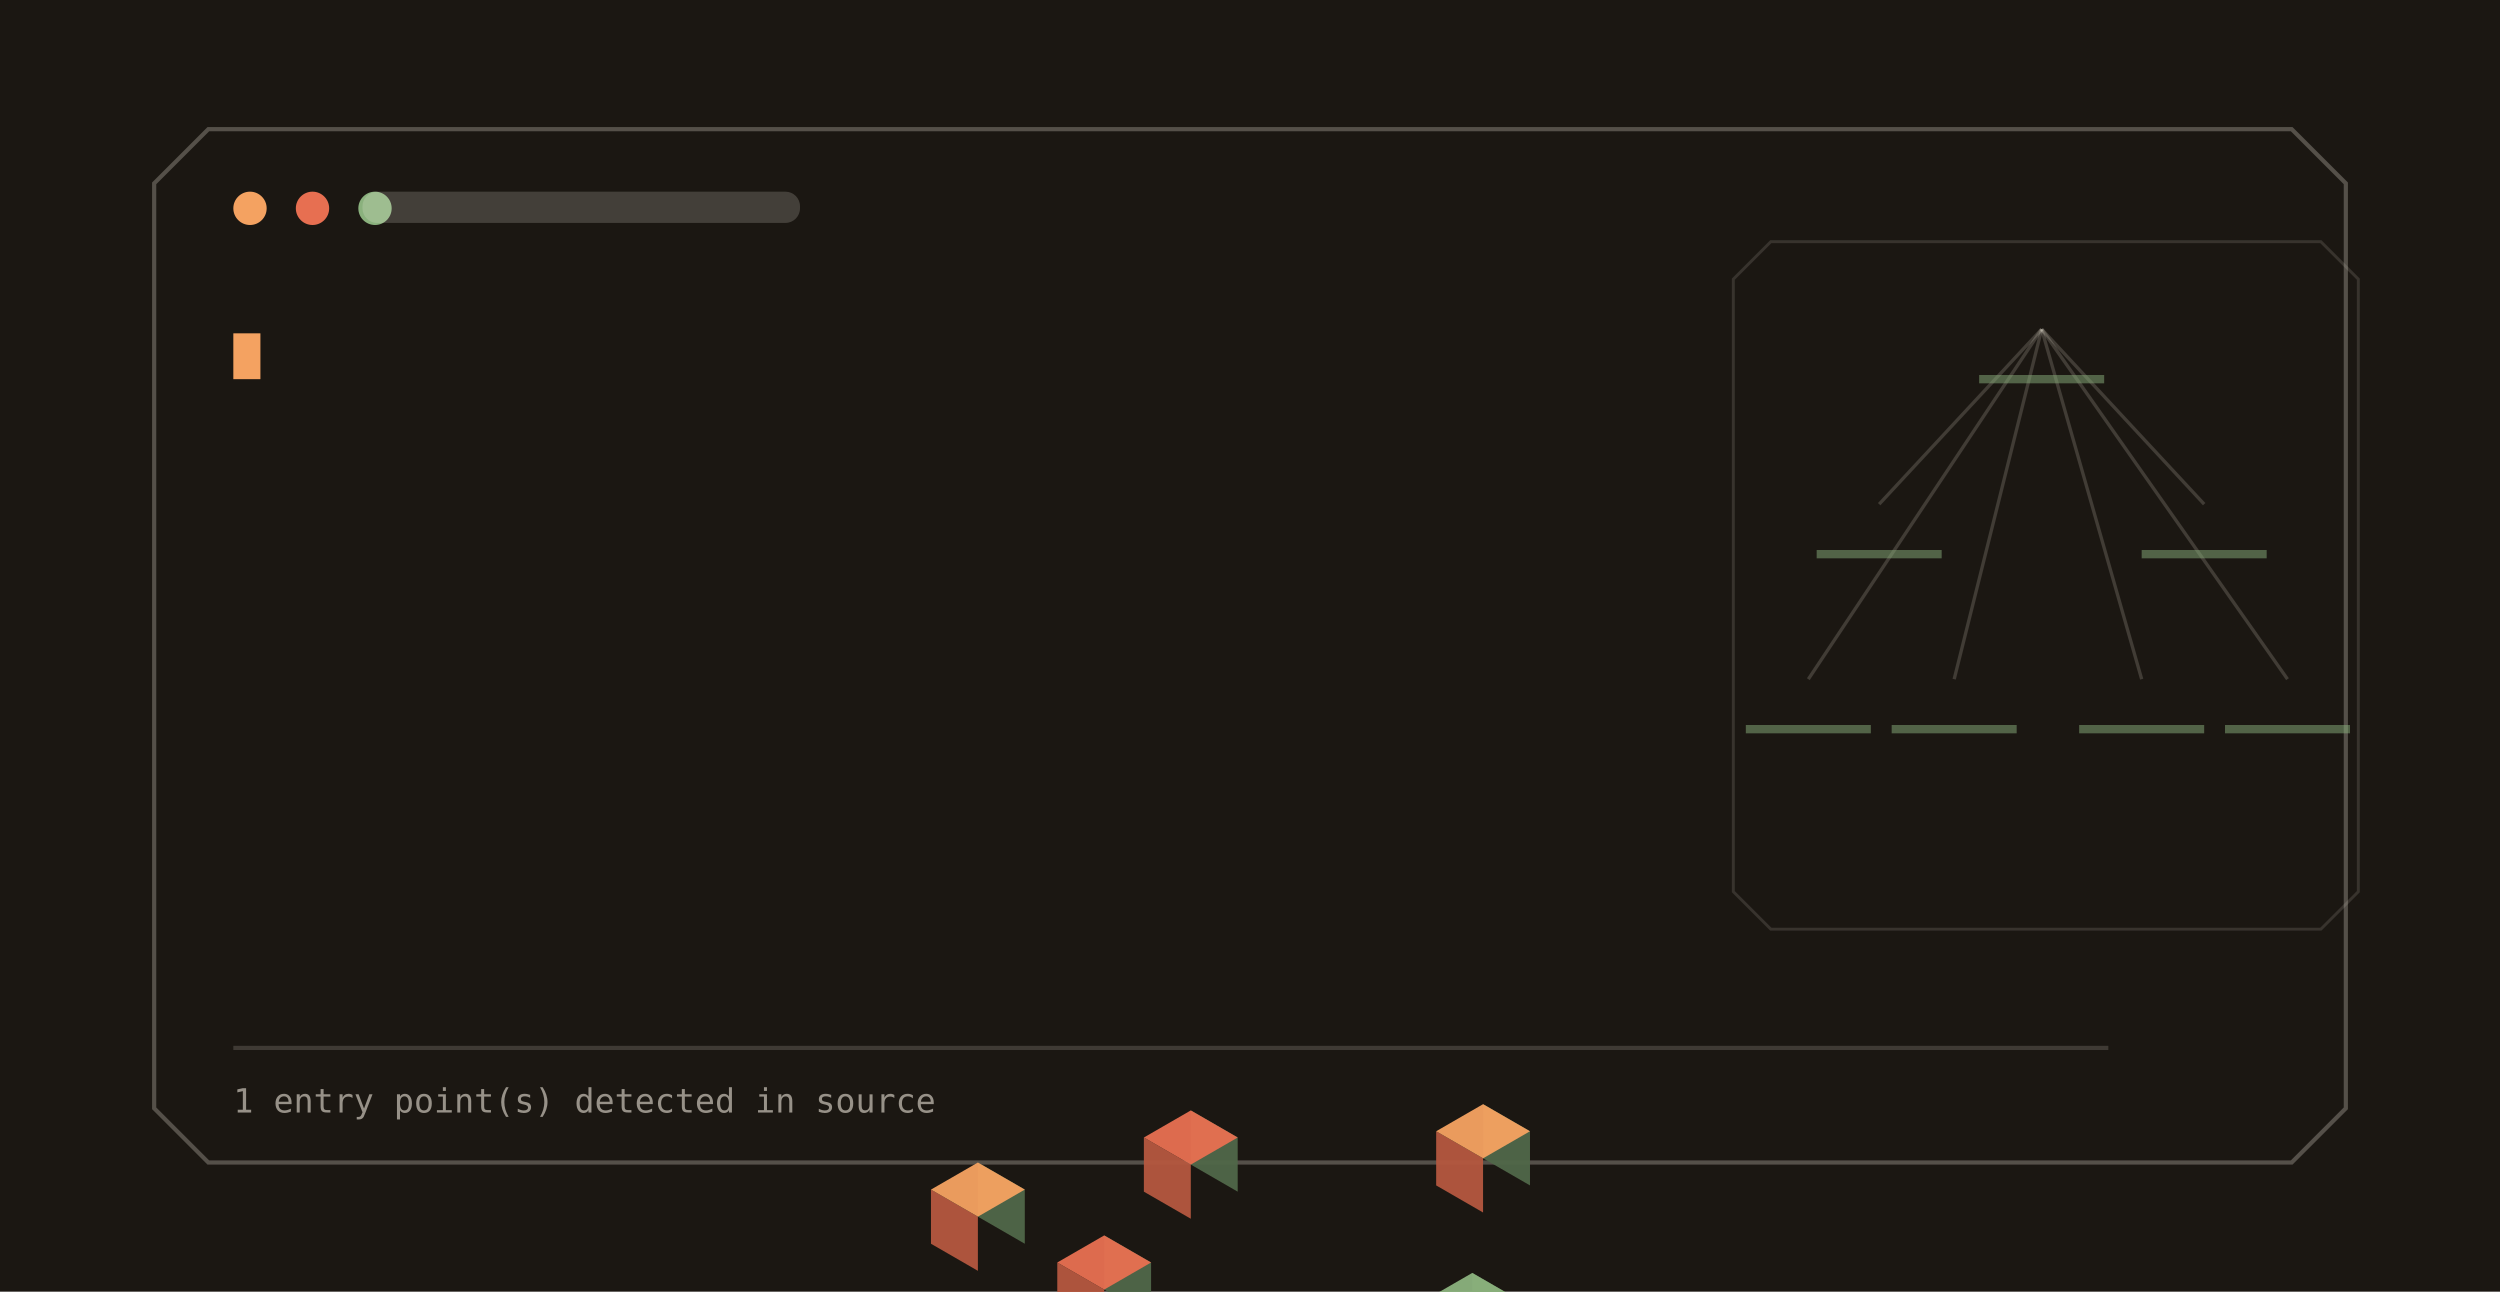
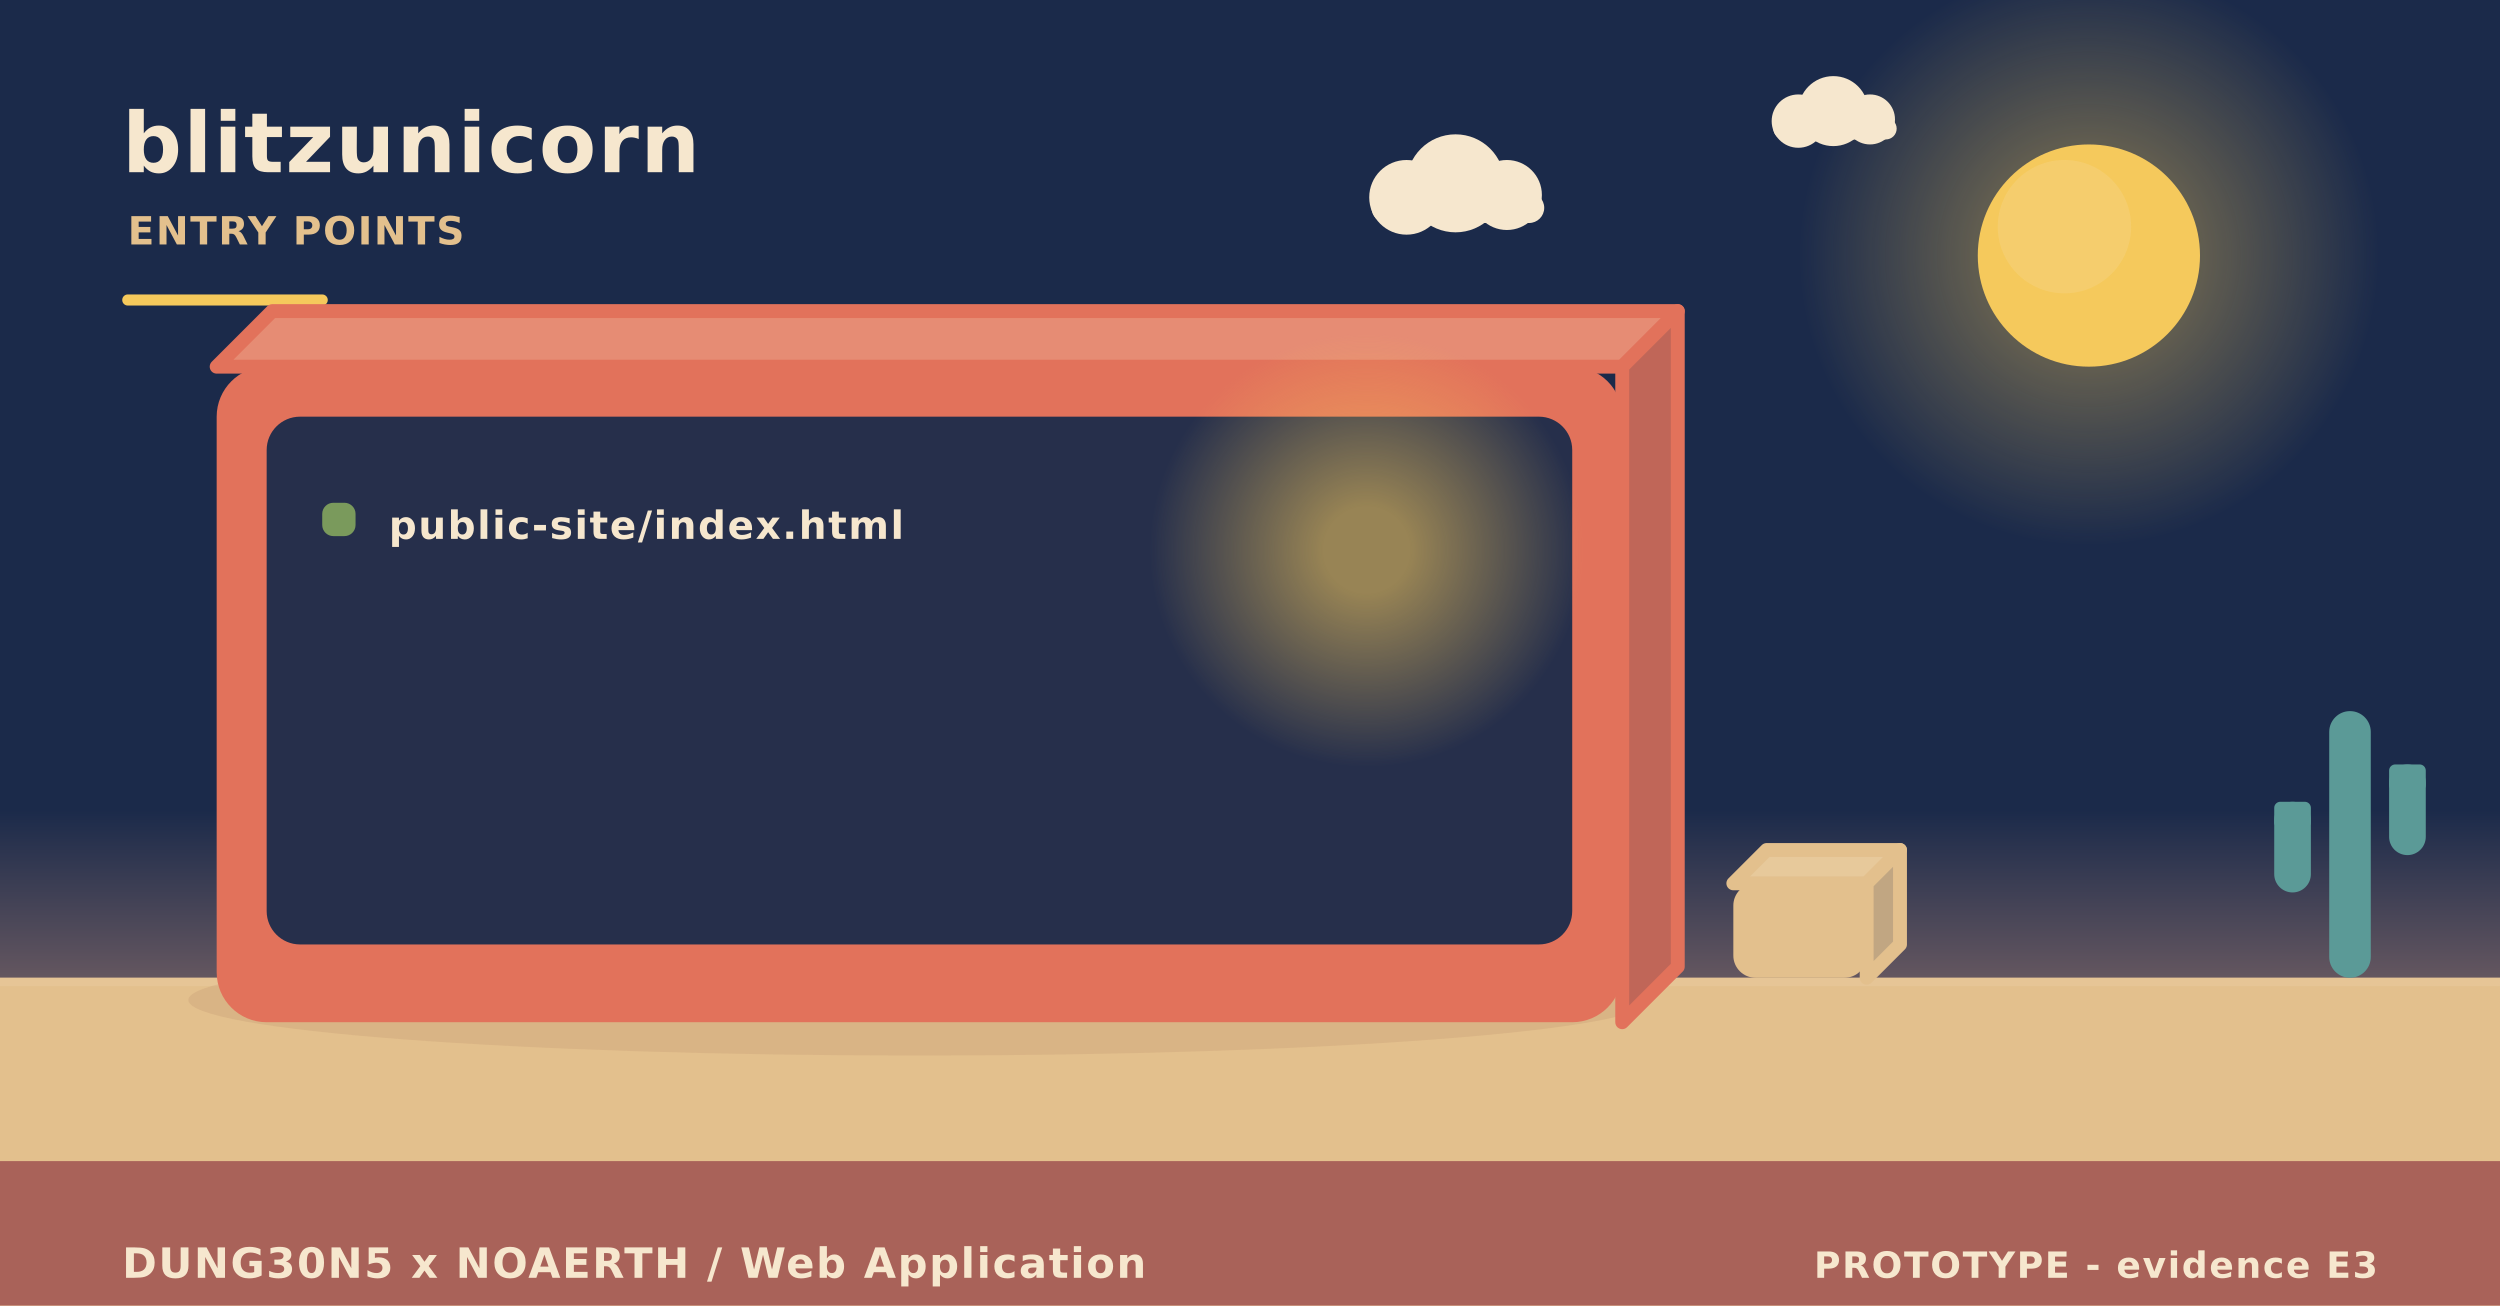
- <svg xmlns="http://www.w3.org/2000/svg" viewBox="0 0 1200 620" width="1200" height="620" role="img" aria-label="blitzunicorn command surface">
-   <rect width="1200" height="620" fill="#1b1712" />
-   <defs>
-     <linearGradient id="gt" x1="0" y1="0" x2="1" y2="1">
-       <stop offset="0%" stop-color="#f4a261" />
-       <stop offset="100%" stop-color="#e76f51" />
-     </linearGradient>
-   </defs>
-   <path d="M100.00,62.00 H1100.00 L1126.00,88.00 V532.00 L1100.00,558.00 H100.00 L74.00,532.00 V88.00 Z" fill="none" stroke="rgba(253,246,233,0.300)" stroke-width="2.00" opacity="0.85" />
-   <circle cx="120.00" cy="100.00" r="8.00" fill="#f4a261" opacity="1.00" />
-   <circle cx="150.00" cy="100.00" r="8.00" fill="#e76f51" opacity="1.00" />
-   <circle cx="180.00" cy="100.00" r="8.00" fill="#8ab17d" opacity="1.00" />
-   <rect x="174.00" y="92.00" width="210.00" height="15.00" rx="7.00" fill="rgba(253,246,233,0.180)" opacity="1.00" />
-   <text x="112" y="148" font-family="ui-monospace,SFMono-Regular,Menlo,monospace" font-size="21" fill="rgba(253,246,233,0.800)" opacity="0">public-site/index.html<animate attributeName="opacity" values="0;1;1;0" dur="1.5s" begin="0.0s" repeatCount="indefinite" />
-   </text>
-   <rect x="112" y="160" width="13" height="22" fill="#f4a261">
-     <animate attributeName="opacity" values="1;0;1" dur="1.05s" begin="0s" repeatCount="indefinite" />
-   </rect>
-   <path d="M850.00,116.00 H1114.00 L1132.00,134.00 V428.00 L1114.00,446.00 H850.00 L832.00,428.00 V134.00 Z" fill="none" stroke="rgba(253,246,233,0.180)" stroke-width="1.40" opacity="0.70" />
-   <line x1="980.00" y1="158.00" x2="902.00" y2="242.00" stroke="rgba(253,246,233,0.300)" stroke-width="1.60" opacity="0.55" />
-   <line x1="980.00" y1="158.00" x2="1058.00" y2="242.00" stroke="rgba(253,246,233,0.300)" stroke-width="1.60" opacity="0.55" />
-   <line x1="980.00" y1="158.00" x2="868.00" y2="326.00" stroke="rgba(253,246,233,0.300)" stroke-width="1.60" opacity="0.55" />
-   <line x1="980.00" y1="158.00" x2="938.00" y2="326.00" stroke="rgba(253,246,233,0.300)" stroke-width="1.60" opacity="0.55" />
-   <line x1="980.00" y1="158.00" x2="1028.00" y2="326.00" stroke="rgba(253,246,233,0.300)" stroke-width="1.60" opacity="0.55" />
-   <line x1="980.00" y1="158.00" x2="1098.00" y2="326.00" stroke="rgba(253,246,233,0.300)" stroke-width="1.60" opacity="0.55" />
-   <polygon points="711.87,556.00 734.39,569.00 734.39,543.00 711.87,530.00" fill="#506748" opacity="0.95" />
-   <polygon points="689.36,569.00 711.87,582.00 711.87,556.00 689.36,543.00" fill="#b4573f" opacity="0.95" />
-   <polygon points="711.87,530.00 734.39,543.00 711.87,556.00 689.36,543.00" fill="#f4a261" opacity="0.95" />
+ <svg xmlns="http://www.w3.org/2000/svg" width="900" height="470" viewBox="0 0 900 470" role="img" aria-label="blitzunicorn - how it is operated">
+   <linearGradient id="skyt" x1="0" y1="0" x2="0" y2="1">
+     <stop offset="0" stop-color="#1b2a4a" />
+     <stop offset="0.62" stop-color="#1b2a4a" />
+     <stop offset="1" stop-color="#f3ad8a" />
+   </linearGradient>
+   <rect width="900" height="470" fill="url(#skyt)" />
+   <radialGradient id="sunt">
+     <stop offset="0.35" stop-color="#f5c95c" stop-opacity="0.34" />
+     <stop offset="1" stop-color="#f5c95c" stop-opacity="0" />
+   </radialGradient>
+   <circle cx="752" cy="92" r="104" fill="url(#sunt)" />
+   <circle cx="752" cy="92" r="40" fill="#f5c95c" />
+   <circle cx="743.2" cy="81.6" r="24" fill="#f5d27e" opacity="0.5" />
  <g>
-     <rect x="950.00" y="180.00" width="60.00" height="4.00" rx="0.00" fill="rgba(138,177,125,0.500)" opacity="1.00" />
-     <animate attributeName="opacity" values="0.25;1.0;0.25" dur="14.4s" begin="0.0s" repeatCount="indefinite" />
+     <circle cx="524" cy="66" r="17.64" fill="#f6e7ce" />
+     <circle cx="506.36" cy="71.04" r="13.44" fill="#f6e7ce" />
+     <circle cx="542.48" cy="70.2" r="12.6" fill="#f6e7ce" />
+     <rect x="493.76" y="69.36" width="62.16" height="10.92" rx="5.46" fill="#f6e7ce" />
+     <animateTransform attributeName="transform" type="translate" values="0 0;24 0;0 0" dur="36s" begin="0s" repeatCount="indefinite" />
  </g>
-   <polygon points="571.58,559.00 594.09,572.00 594.09,546.00 571.58,533.00" fill="#506748" opacity="0.95" />
-   <polygon points="549.06,572.00 571.58,585.00 571.58,559.00 549.06,546.00" fill="#b4573f" opacity="0.95" />
-   <polygon points="571.58,533.00 594.09,546.00 571.58,559.00 549.06,546.00" fill="#e76f51" opacity="0.95" />
  <g>
-     <rect x="872.00" y="264.00" width="60.00" height="4.00" rx="0.00" fill="rgba(138,177,125,0.500)" opacity="1.00" />
-     <animate attributeName="opacity" values="0.25;1.0;0.25" dur="14.4s" begin="0.4s" repeatCount="indefinite" />
+     <circle cx="660" cy="40" r="12.6" fill="#f6e7ce" />
+     <circle cx="647.4" cy="43.6" r="9.6" fill="#f6e7ce" />
+     <circle cx="673.2" cy="43" r="9" fill="#f6e7ce" />
+     <rect x="638.4" y="42.4" width="44.4" height="7.8" rx="3.9" fill="#f6e7ce" />
+     <animateTransform attributeName="transform" type="translate" values="0 0;-18 0;0 0" dur="46s" begin="3s" repeatCount="indefinite" />
  </g>
-   <polygon points="706.68,637.00 729.19,650.00 729.19,624.00 706.68,611.00" fill="#506748" opacity="0.95" />
-   <polygon points="684.16,650.00 706.68,663.00 706.68,637.00 684.16,624.00" fill="#b4573f" opacity="0.95" />
-   <polygon points="706.68,611.00 729.19,624.00 706.68,637.00 684.16,624.00" fill="#8ab17d" opacity="0.95" />
+   <rect x="0" y="352" width="900" height="118" fill="#e3c08d" />
+   <rect x="0" y="352" width="900" height="3" fill="#e6c596" />
+   <text x="44" y="62" font-family="Verdana,DejaVu Sans,sans-serif" font-size="30" font-weight="700" letter-spacing="0.6" fill="#f6e7ce" text-anchor="start">blitzunicorn</text>
+   <text x="46" y="88" font-family="Verdana,DejaVu Sans,sans-serif" font-size="14" font-weight="700" letter-spacing="0.6" fill="#e3c08d" text-anchor="start">ENTRY POINTS</text>
+   <rect x="44" y="106" width="74" height="4" rx="2" fill="#f5c95c" />
+   <ellipse cx="331" cy="360" rx="263.2" ry="20" fill="rgba(138,90,68,0.11)" />
+   <path d="M78,132 L584,132 L604,112 L98,112 Z" fill="#e68c74" stroke="#e2725b" stroke-width="5" stroke-linejoin="round" />
+   <path d="M584,132 L604,112 L604,348 L584,368 Z" fill="#c06658" stroke="#e2725b" stroke-width="5" stroke-linejoin="round" />
+   <rect x="78" y="132" width="506" height="236" rx="18" fill="#e2725b" />
+   <rect x="96" y="150" width="470" height="190" rx="12" fill="#1b2a4a" opacity="0.94" />
+   <radialGradient id="lamp41450">
+     <stop offset="0.2" stop-color="#f5c95c" stop-opacity="0.55" />
+     <stop offset="1" stop-color="#f5c95c" stop-opacity="0" />
+   </radialGradient>
+   <circle cx="492" cy="198" r="78" fill="url(#lamp41450)" />
+   <rect x="116" y="181" width="12" height="12" rx="4" fill="#7a9a5c" />
  <g>
-     <rect x="1028.00" y="264.00" width="60.00" height="4.00" rx="0.00" fill="rgba(138,177,125,0.500)" opacity="1.00" />
-     <animate attributeName="opacity" values="0.25;1.0;0.25" dur="14.4s" begin="0.8s" repeatCount="indefinite" />
+     <text x="140" y="194" font-family="Verdana,DejaVu Sans,sans-serif" font-size="14" font-weight="700" letter-spacing="0.6" fill="#f6e7ce" text-anchor="start">public-site/index.html</text>
+     <animateTransform attributeName="transform" type="translate" values="0 10;0 0" dur="0.7s" begin="0.4s" fill="freeze" />
  </g>
-   <polygon points="469.39,584.00 491.90,597.00 491.90,571.00 469.39,558.00" fill="#506748" opacity="0.95" />
-   <polygon points="446.87,597.00 469.39,610.00 469.39,584.00 446.87,571.00" fill="#b4573f" opacity="0.95" />
-   <polygon points="469.39,558.00 491.90,571.00 469.39,584.00 446.87,571.00" fill="#f4a261" opacity="0.95" />
-   <g>
-     <rect x="838.00" y="348.00" width="60.00" height="4.00" rx="0.00" fill="rgba(138,177,125,0.500)" opacity="1.00" />
-     <animate attributeName="opacity" values="0.25;1.0;0.25" dur="14.4s" begin="1.2s" repeatCount="indefinite" />
-   </g>
-   <polygon points="530.01,619.00 552.52,632.00 552.52,606.00 530.01,593.00" fill="#506748" opacity="0.95" />
-   <polygon points="507.49,632.00 530.01,645.00 530.01,619.00 507.49,606.00" fill="#b4573f" opacity="0.95" />
-   <polygon points="530.01,593.00 552.52,606.00 530.01,619.00 507.49,606.00" fill="#e76f51" opacity="0.95" />
-   <g>
-     <rect x="908.00" y="348.00" width="60.00" height="4.00" rx="0.00" fill="rgba(138,177,125,0.500)" opacity="1.00" />
-     <animate attributeName="opacity" values="0.25;1.0;0.25" dur="14.4s" begin="1.6s" repeatCount="indefinite" />
-   </g>
-   <polygon points="607.95,664.00 630.47,677.00 630.47,651.00 607.95,638.00" fill="#506748" opacity="0.95" />
-   <polygon points="585.43,677.00 607.95,690.00 607.95,664.00 585.43,651.00" fill="#b4573f" opacity="0.95" />
-   <polygon points="607.95,638.00 630.47,651.00 607.95,664.00 585.43,651.00" fill="#8ab17d" opacity="0.95" />
-   <g>
-     <rect x="998.00" y="348.00" width="60.00" height="4.00" rx="0.00" fill="rgba(138,177,125,0.500)" opacity="1.00" />
-     <animate attributeName="opacity" values="0.25;1.0;0.25" dur="14.4s" begin="2.0s" repeatCount="indefinite" />
-   </g>
-   <polygon points="668.57,699.00 691.09,712.00 691.09,686.00 668.57,673.00" fill="#506748" opacity="0.95" />
-   <polygon points="646.05,712.00 668.57,725.00 668.57,699.00 646.05,686.00" fill="#b4573f" opacity="0.95" />
-   <polygon points="668.57,673.00 691.09,686.00 668.57,699.00 646.05,686.00" fill="#f4a261" opacity="0.95" />
-   <g>
-     <rect x="1068.00" y="348.00" width="60.00" height="4.00" rx="0.00" fill="rgba(138,177,125,0.500)" opacity="1.00" />
-     <animate attributeName="opacity" values="0.25;1.0;0.25" dur="14.4s" begin="2.4s" repeatCount="indefinite" />
-   </g>
-   <rect x="112.00" y="502.00" width="900.00" height="2.00" rx="0.00" fill="rgba(253,246,233,0.160)" opacity="1.00" />
-   <text x="112" y="534" font-family="ui-monospace,Menlo,monospace" font-size="16" fill="rgba(253,246,233,0.550)">1 entry point(s) detected in source</text>
+   <path d="M624,318 L672,318 L684,306 L636,306 Z" fill="#e7c99b" stroke="#e3c08d" stroke-width="5" stroke-linejoin="round" />
+   <path d="M672,318 L684,306 L684,340 L672,352 Z" fill="#c1a682" stroke="#e3c08d" stroke-width="5" stroke-linejoin="round" />
+   <rect x="624" y="318" width="48" height="34" rx="8" fill="#e3c08d" />
+   <rect x="838.52" y="256" width="14.96" height="96" rx="7.48" fill="#5b9a97" />
+   <rect x="818.72" y="288.64" width="13.2" height="32.64" rx="6.6" fill="#5b9a97" />
+   <rect x="818.72" y="288.64" width="13.2" height="9.6" rx="2.2" fill="#5b9a97" />
+   <rect x="860.08" y="275.2" width="13.2" height="32.64" rx="6.6" fill="#5b9a97" />
+   <rect x="860.08" y="275.2" width="13.2" height="9.6" rx="2.2" fill="#5b9a97" />
+   <rect x="0" y="418" width="900" height="52" rx="0" fill="#a65c56" opacity="0.94" />
+   <text x="44" y="460" font-family="Verdana,DejaVu Sans,sans-serif" font-size="15" font-weight="700" letter-spacing="0.6" fill="#f6e7ce" text-anchor="start">DUNG30N5 x NOAERTH  /  Web Application</text>
+   <text x="856" y="460" font-family="Verdana,DejaVu Sans,sans-serif" font-size="13" font-weight="700" letter-spacing="0.6" fill="#f6e7ce" text-anchor="end">PROTOTYPE  -  evidence E3</text>
</svg>
